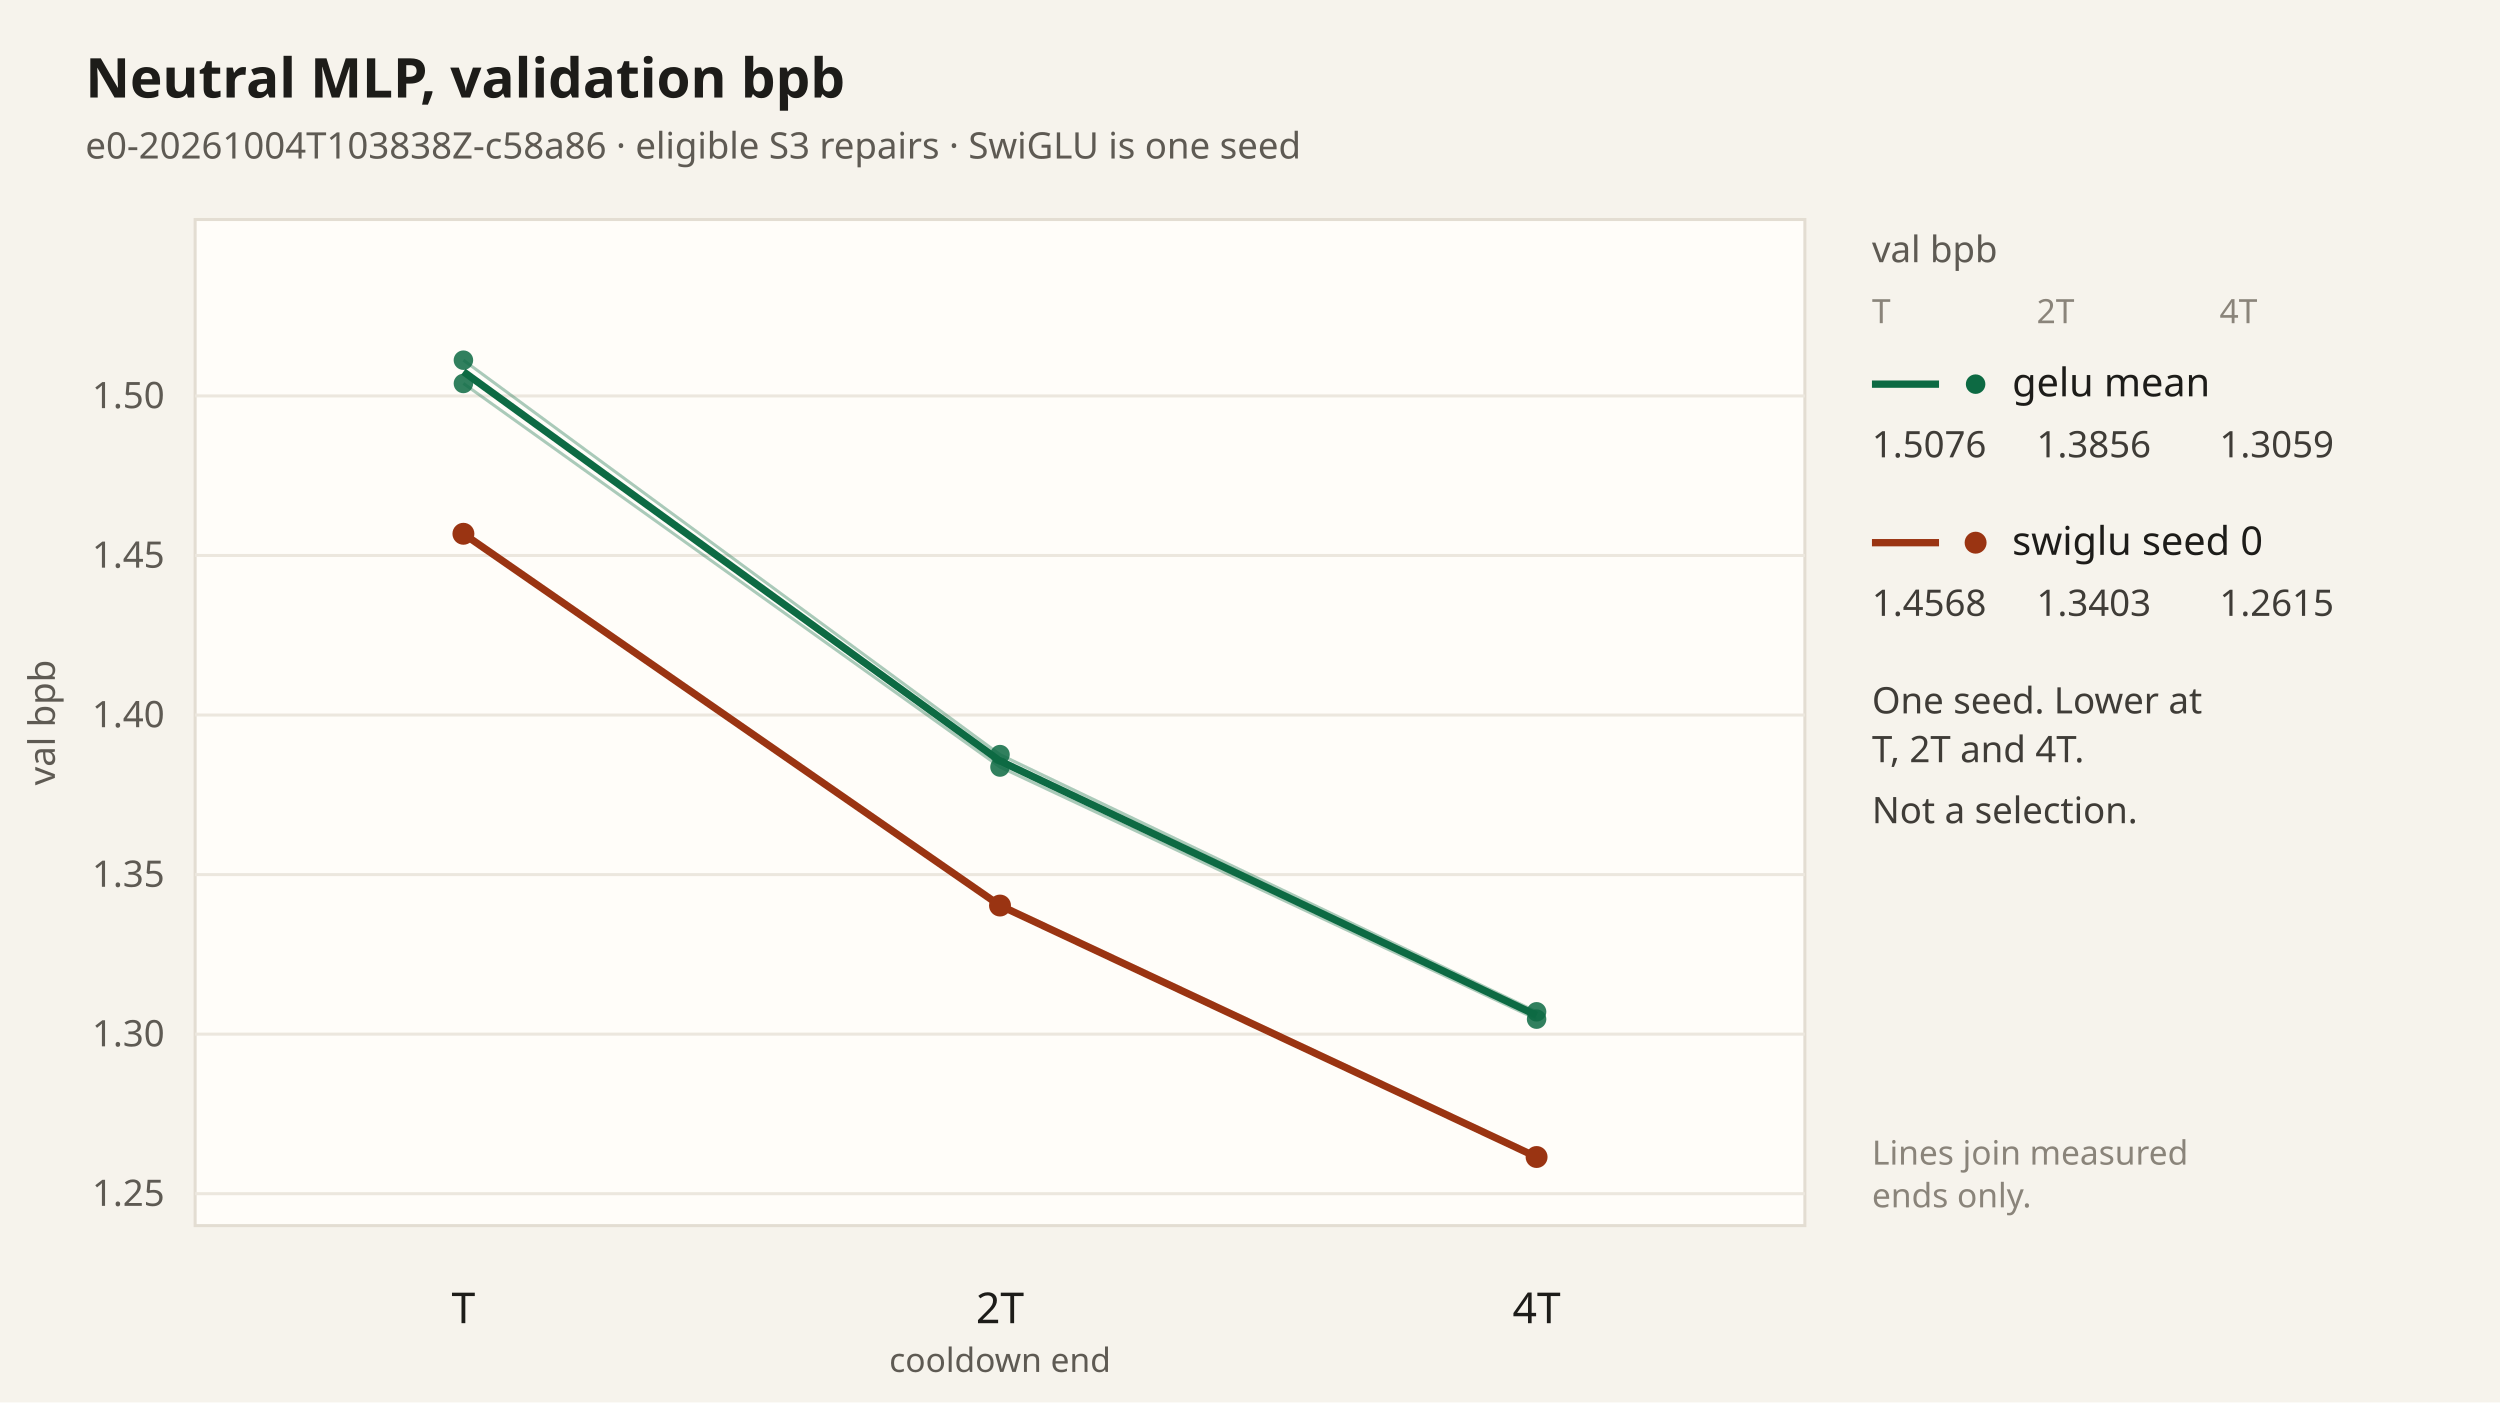
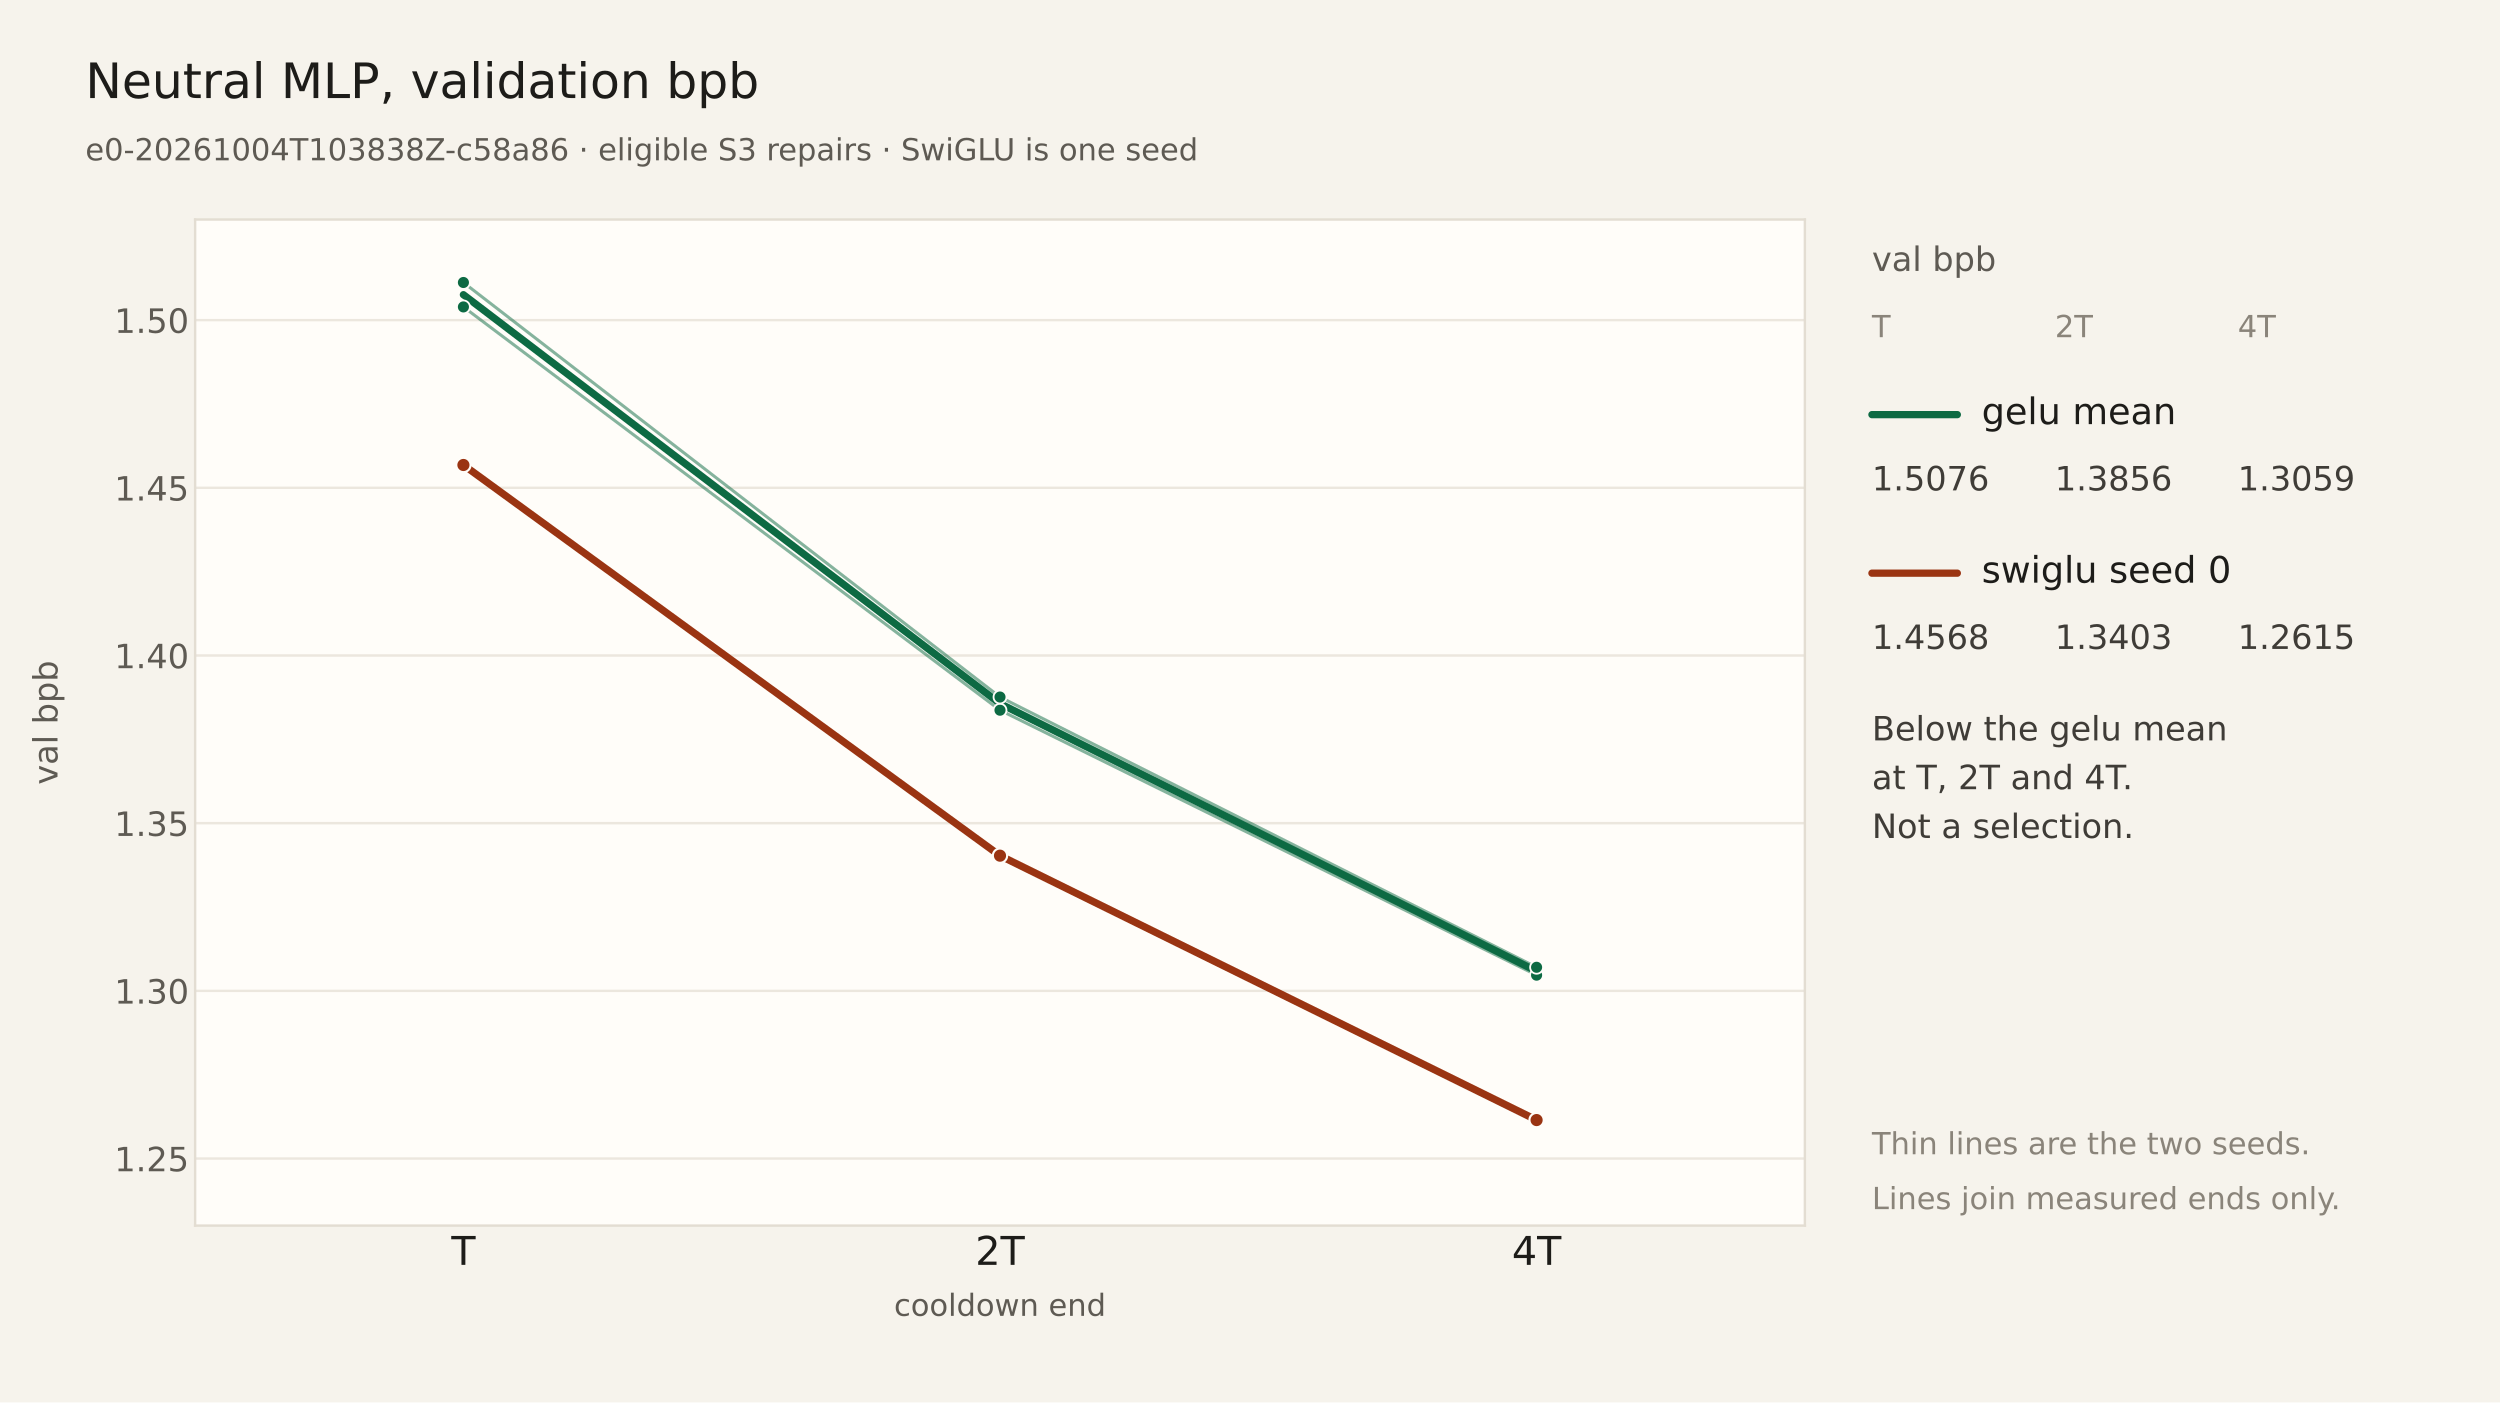
- <svg xmlns="http://www.w3.org/2000/svg" width="820" height="460" viewBox="0 0 820 460" role="img">
-   <rect width="100%" height="100%" fill="#f6f3ec" />
-   <rect x="64" y="72" width="528" height="330" fill="#fffdf9" stroke="#e3ddd2" />
-   <g font-family="ui-sans-serif, system-ui, sans-serif" fill="#1d1c19">
-     <text x="28" y="32" font-size="18" font-weight="650">Neutral MLP, validation bpb</text>
-     <text x="28" y="52" font-size="12" fill="#5e5a53">e0-20261004T103838Z-c58a86 · eligible S3 repairs · SwiGLU is one seed</text>
-     <line x1="64" y1="391.53" x2="592" y2="391.53" stroke="#ece7de" />
-     <text x="54" y="395.53" font-size="12" fill="#5e5a53" text-anchor="end">1.25</text>
-     <line x1="64" y1="339.20" x2="592" y2="339.20" stroke="#ece7de" />
-     <text x="54" y="343.20" font-size="12" fill="#5e5a53" text-anchor="end">1.30</text>
-     <line x1="64" y1="286.87" x2="592" y2="286.87" stroke="#ece7de" />
-     <text x="54" y="290.87" font-size="12" fill="#5e5a53" text-anchor="end">1.35</text>
-     <line x1="64" y1="234.53" x2="592" y2="234.53" stroke="#ece7de" />
-     <text x="54" y="238.53" font-size="12" fill="#5e5a53" text-anchor="end">1.40</text>
-     <line x1="64" y1="182.20" x2="592" y2="182.20" stroke="#ece7de" />
-     <text x="54" y="186.20" font-size="12" fill="#5e5a53" text-anchor="end">1.45</text>
-     <line x1="64" y1="129.87" x2="592" y2="129.87" stroke="#ece7de" />
-     <text x="54" y="133.87" font-size="12" fill="#5e5a53" text-anchor="end">1.50</text>
-     <text x="18" y="237" font-size="12" fill="#5e5a53" transform="rotate(-90 18 237)" text-anchor="middle">val bpb</text>
-     <text x="152.00" y="434" font-size="14" text-anchor="middle">T</text>
-     <text x="328.00" y="434" font-size="14" text-anchor="middle">2T</text>
-     <text x="504.00" y="434" font-size="14" text-anchor="middle">4T</text>
-     <text x="328" y="450" font-size="11" fill="#5e5a53" text-anchor="middle">cooldown end</text>
-     <polyline points="152.00,125.78 328.00,251.59 504.00,334.28" fill="none" stroke="#0d6a43" stroke-width="1" stroke-opacity="0.35" />
-     <circle cx="152.00" cy="125.78" r="3.2" fill="#0d6a43" fill-opacity="0.85" />
-     <circle cx="328.00" cy="251.59" r="3.2" fill="#0d6a43" fill-opacity="0.85" />
-     <circle cx="504.00" cy="334.28" r="3.2" fill="#0d6a43" fill-opacity="0.85" />
-     <polyline points="152.00,118.14 328.00,247.51 504.00,331.87" fill="none" stroke="#0d6a43" stroke-width="1" stroke-opacity="0.35" />
-     <circle cx="152.00" cy="118.14" r="3.2" fill="#0d6a43" fill-opacity="0.85" />
-     <circle cx="328.00" cy="247.51" r="3.2" fill="#0d6a43" fill-opacity="0.85" />
-     <circle cx="504.00" cy="331.87" r="3.2" fill="#0d6a43" fill-opacity="0.85" />
-     <polyline points="152.00,121.91 328.00,249.61 504.00,333.02" fill="none" stroke="#0d6a43" stroke-width="2.4" />
-     <polyline points="152.00,175.08 328.00,297.02 504.00,379.50" fill="none" stroke="#9a3412" stroke-width="2.4" />
-     <circle cx="152.00" cy="175.08" r="3.6" fill="#9a3412" />
-     <circle cx="328.00" cy="297.02" r="3.6" fill="#9a3412" />
-     <circle cx="504.00" cy="379.50" r="3.6" fill="#9a3412" />
-     <text x="614" y="86" font-size="12" fill="#5e5a53">val bpb</text>
-     <text x="614" y="106" font-size="11" fill="#8a847a">T</text>
-     <text x="668" y="106" font-size="11" fill="#8a847a">2T</text>
-     <text x="728" y="106" font-size="11" fill="#8a847a">4T</text>
-     <line x1="614" y1="126" x2="636" y2="126" stroke="#0d6a43" stroke-width="2.4" />
-     <circle cx="648" cy="126" r="3.2" fill="#0d6a43" />
-     <text x="660" y="130" font-size="13">gelu mean</text>
-     <text x="614" y="150" font-size="12" fill="#3f3c37">1.5076</text>
-     <text x="668" y="150" font-size="12" fill="#3f3c37">1.3856</text>
-     <text x="728" y="150" font-size="12" fill="#3f3c37">1.3059</text>
-     <line x1="614" y1="178" x2="636" y2="178" stroke="#9a3412" stroke-width="2.4" />
-     <circle cx="648" cy="178" r="3.6" fill="#9a3412" />
-     <text x="660" y="182" font-size="13">swiglu seed 0</text>
-     <text x="614" y="202" font-size="12" fill="#3f3c37">1.4568</text>
-     <text x="668" y="202" font-size="12" fill="#3f3c37">1.3403</text>
-     <text x="728" y="202" font-size="12" fill="#3f3c37">1.2615</text>
-     <text x="614" y="234" font-size="12" fill="#3f3c37">One seed. Lower at</text>
-     <text x="614" y="250" font-size="12" fill="#3f3c37">T, 2T and 4T.</text>
-     <text x="614" y="270" font-size="12" fill="#3f3c37">Not a selection.</text>
-     <text x="614" y="382" font-size="11" fill="#8a847a">Lines join measured</text>
-     <text x="614" y="396" font-size="11" fill="#8a847a">ends only.</text>
+ <svg xmlns="http://www.w3.org/2000/svg" xmlns:xlink="http://www.w3.org/1999/xlink" role="img" width="820" height="460" viewBox="0 0 820 460" version="1.1">
+   <defs>
+     <style type="text/css">*{stroke-linejoin: round; stroke-linecap: butt}</style>
+   </defs>
+   <g id="figure_1">
+     <g id="patch_1">
+       <path d="M 0 460  L 820 460  L 820 0  L 0 0  z " style="fill: #f6f3ec" />
+     </g>
+     <g id="axes_1">
+       <g id="patch_2">
+         <path d="M 64 402  L 592 402  L 592 72  L 64 72  z " style="fill: #fffdf9" />
+       </g>
+       <g id="matplotlib.axis_1">
+         <g id="xtick_1">
+           <g id="line2d_1" />
+           <g id="text_1">
+             <text style="font-size: 13px; font-family: 'DejaVu Sans', sans-serif; text-anchor: middle; fill: #1d1c19" x="152" y="414.877" transform="rotate(-0 152 414.877)">T</text>
+           </g>
+         </g>
+         <g id="xtick_2">
+           <g id="line2d_2" />
+           <g id="text_2">
+             <text style="font-size: 13px; font-family: 'DejaVu Sans', sans-serif; text-anchor: middle; fill: #1d1c19" x="328" y="414.877" transform="rotate(-0 328 414.877)">2T</text>
+           </g>
+         </g>
+         <g id="xtick_3">
+           <g id="line2d_3" />
+           <g id="text_3">
+             <text style="font-size: 13px; font-family: 'DejaVu Sans', sans-serif; text-anchor: middle; fill: #1d1c19" x="504" y="414.877" transform="rotate(-0 504 414.877)">4T</text>
+           </g>
+         </g>
+         <g id="text_4">
+           <text style="font-size: 10px; font-family: 'DejaVu Sans', sans-serif; text-anchor: middle; fill: #5e5a53" x="328" y="431.598" transform="rotate(-0 328 431.5984)">cooldown end</text>
+         </g>
+       </g>
+       <g id="matplotlib.axis_2">
+         <g id="ytick_1">
+           <g id="line2d_4">
+             <path d="M 64 380  L 592 380  " clip-path="url(#pb2941056e6)" style="fill: none; stroke: #ece7de; stroke-width: 0.8; stroke-linecap: square" />
+           </g>
+           <g id="line2d_5" />
+           <g id="text_5">
+             <text style="font-size: 11px; font-family: 'DejaVu Sans', sans-serif; text-anchor: end; fill: #5e5a53" x="62" y="384.179" transform="rotate(-0 62 384.1787)">1.25</text>
+           </g>
+         </g>
+         <g id="ytick_2">
+           <g id="line2d_6">
+             <path d="M 64 325  L 592 325  " clip-path="url(#pb2941056e6)" style="fill: none; stroke: #ece7de; stroke-width: 0.8; stroke-linecap: square" />
+           </g>
+           <g id="line2d_7" />
+           <g id="text_6">
+             <text style="font-size: 11px; font-family: 'DejaVu Sans', sans-serif; text-anchor: end; fill: #5e5a53" x="62" y="329.179" transform="rotate(-0 62 329.1787)">1.30</text>
+           </g>
+         </g>
+         <g id="ytick_3">
+           <g id="line2d_8">
+             <path d="M 64 270  L 592 270  " clip-path="url(#pb2941056e6)" style="fill: none; stroke: #ece7de; stroke-width: 0.8; stroke-linecap: square" />
+           </g>
+           <g id="line2d_9" />
+           <g id="text_7">
+             <text style="font-size: 11px; font-family: 'DejaVu Sans', sans-serif; text-anchor: end; fill: #5e5a53" x="62" y="274.179" transform="rotate(-0 62 274.1787)">1.35</text>
+           </g>
+         </g>
+         <g id="ytick_4">
+           <g id="line2d_10">
+             <path d="M 64 215  L 592 215  " clip-path="url(#pb2941056e6)" style="fill: none; stroke: #ece7de; stroke-width: 0.8; stroke-linecap: square" />
+           </g>
+           <g id="line2d_11" />
+           <g id="text_8">
+             <text style="font-size: 11px; font-family: 'DejaVu Sans', sans-serif; text-anchor: end; fill: #5e5a53" x="62" y="219.179" transform="rotate(-0 62 219.1787)">1.40</text>
+           </g>
+         </g>
+         <g id="ytick_5">
+           <g id="line2d_12">
+             <path d="M 64 160  L 592 160  " clip-path="url(#pb2941056e6)" style="fill: none; stroke: #ece7de; stroke-width: 0.8; stroke-linecap: square" />
+           </g>
+           <g id="line2d_13" />
+           <g id="text_9">
+             <text style="font-size: 11px; font-family: 'DejaVu Sans', sans-serif; text-anchor: end; fill: #5e5a53" x="62" y="164.179" transform="rotate(-0 62 164.1787)">1.45</text>
+           </g>
+         </g>
+         <g id="ytick_6">
+           <g id="line2d_14">
+             <path d="M 64 105  L 592 105  " clip-path="url(#pb2941056e6)" style="fill: none; stroke: #ece7de; stroke-width: 0.8; stroke-linecap: square" />
+           </g>
+           <g id="line2d_15" />
+           <g id="text_10">
+             <text style="font-size: 11px; font-family: 'DejaVu Sans', sans-serif; text-anchor: end; fill: #5e5a53" x="62" y="109.179" transform="rotate(-0 62 109.1787)">1.50</text>
+           </g>
+         </g>
+       </g>
+       <g id="line2d_16">
+         <path d="M 152 100.67  L 328 232.949  L 504 319.853  " clip-path="url(#pb2941056e6)" style="fill: none; stroke: #0d6a43; stroke-opacity: 0.5; stroke-linecap: square" />
+       </g>
+       <g id="line2d_17">
+         <path d="M 152 92.658  L 328 228.627  L 504 317.27  " clip-path="url(#pb2941056e6)" style="fill: none; stroke: #0d6a43; stroke-opacity: 0.5; stroke-linecap: square" />
+       </g>
+       <g id="patch_3">
+         <path d="M 64 402  L 64 72  " style="fill: none; stroke: #e3ddd2; stroke-width: 0.8; stroke-linejoin: miter; stroke-linecap: square" />
+       </g>
+       <g id="patch_4">
+         <path d="M 592 402  L 592 72  " style="fill: none; stroke: #e3ddd2; stroke-width: 0.8; stroke-linejoin: miter; stroke-linecap: square" />
+       </g>
+       <g id="patch_5">
+         <path d="M 64 402  L 592 402  " style="fill: none; stroke: #e3ddd2; stroke-width: 0.8; stroke-linejoin: miter; stroke-linecap: square" />
+       </g>
+       <g id="patch_6">
+         <path d="M 64 72  L 592 72  " style="fill: none; stroke: #e3ddd2; stroke-width: 0.8; stroke-linejoin: miter; stroke-linecap: square" />
+       </g>
+       <g id="line2d_18">
+         <path d="M 152 96.664  L 328 230.788  L 504 318.561  " clip-path="url(#pb2941056e6)" style="fill: none; stroke: #0d6a43; stroke-width: 2.4; stroke-linecap: round" />
+       </g>
+       <g id="line2d_19">
+         <path d="M 152 152.517  L 328 280.66  L 504 367.38  " clip-path="url(#pb2941056e6)" style="fill: none; stroke: #9a3412; stroke-width: 2.4; stroke-linecap: round" />
+       </g>
+       <g id="PathCollection_1">
+         <defs>
+           <path id="m85bc2faf7c" d="M 0 2.121  C 0.563 2.121 1.102 1.898 1.5 1.5  C 1.898 1.102 2.121 0.563 2.121 0  C 2.121 -0.563 1.898 -1.102 1.5 -1.5  C 1.102 -1.898 0.563 -2.121 0 -2.121  C -0.563 -2.121 -1.102 -1.898 -1.5 -1.5  C -1.898 -1.102 -2.121 -0.563 -2.121 0  C -2.121 0.563 -1.898 1.102 -1.5 1.5  C -1.102 1.898 -0.563 2.121 0 2.121  z " style="stroke: #fffdf9; stroke-width: 0.6" />
+         </defs>
+         <g clip-path="url(#pb2941056e6)">
+           <use xlink:href="#m85bc2faf7c" x="152" y="100.67" style="fill: #0d6a43; stroke: #fffdf9; stroke-width: 0.6" />
+           <use xlink:href="#m85bc2faf7c" x="328" y="232.949" style="fill: #0d6a43; stroke: #fffdf9; stroke-width: 0.6" />
+           <use xlink:href="#m85bc2faf7c" x="504" y="319.853" style="fill: #0d6a43; stroke: #fffdf9; stroke-width: 0.6" />
+         </g>
+       </g>
+       <g id="PathCollection_2">
+         <g clip-path="url(#pb2941056e6)">
+           <use xlink:href="#m85bc2faf7c" x="152" y="92.658" style="fill: #0d6a43; stroke: #fffdf9; stroke-width: 0.6" />
+           <use xlink:href="#m85bc2faf7c" x="328" y="228.627" style="fill: #0d6a43; stroke: #fffdf9; stroke-width: 0.6" />
+           <use xlink:href="#m85bc2faf7c" x="504" y="317.27" style="fill: #0d6a43; stroke: #fffdf9; stroke-width: 0.6" />
+         </g>
+       </g>
+       <g id="PathCollection_3">
+         <defs>
+           <path id="m75b3515e18" d="M 0 2.345  C 0.622 2.345 1.219 2.098 1.658 1.658  C 2.098 1.219 2.345 0.622 2.345 0  C 2.345 -0.622 2.098 -1.219 1.658 -1.658  C 1.219 -2.098 0.622 -2.345 0 -2.345  C -0.622 -2.345 -1.219 -2.098 -1.658 -1.658  C -2.098 -1.219 -2.345 -0.622 -2.345 0  C -2.345 0.622 -2.098 1.219 -1.658 1.658  C -1.219 2.098 -0.622 2.345 0 2.345  z " style="stroke: #fffdf9; stroke-width: 0.7" />
+         </defs>
+         <g clip-path="url(#pb2941056e6)">
+           <use xlink:href="#m75b3515e18" x="152" y="152.517" style="fill: #9a3412; stroke: #fffdf9; stroke-width: 0.7" />
+           <use xlink:href="#m75b3515e18" x="328" y="280.66" style="fill: #9a3412; stroke: #fffdf9; stroke-width: 0.7" />
+           <use xlink:href="#m75b3515e18" x="504" y="367.38" style="fill: #9a3412; stroke: #fffdf9; stroke-width: 0.7" />
+         </g>
+       </g>
+     </g>
+     <g id="line2d_20">
+       <path d="M 614 136  L 642 136  " style="fill: none; stroke: #0d6a43; stroke-width: 2.4; stroke-linecap: round" />
+     </g>
+     <g id="line2d_21">
+       <path d="M 614 188  L 642 188  " style="fill: none; stroke: #9a3412; stroke-width: 2.4; stroke-linecap: round" />
+     </g>
+     <g id="text_11">
+       <text style="font-size: 16px; font-family: 'DejaVu Sans', sans-serif; text-anchor: start; fill: #1d1c19" x="28" y="32.157" transform="rotate(-0 28 32.15687)">Neutral MLP, validation bpb</text>
+     </g>
+     <g id="text_12">
+       <text style="font-size: 10px; font-family: 'DejaVu Sans', sans-serif; text-anchor: start; fill: #5e5a53" x="28" y="52.598" transform="rotate(-0 28 52.59805)">e0-20261004T103838Z-c58a86 · eligible S3 repairs · SwiGLU is one seed</text>
+     </g>
+     <g id="text_13">
+       <text style="font-size: 11px; font-family: 'DejaVu Sans', sans-serif; fill: #5e5a53" transform="translate(18.85785 257.3766) rotate(-90)">val bpb</text>
+     </g>
+     <g id="text_14">
+       <text style="font-size: 11px; font-family: 'DejaVu Sans', sans-serif; text-anchor: start; fill: #5e5a53" x="614" y="88.858" transform="rotate(-0 614 88.85785)">val bpb</text>
+     </g>
+     <g id="text_15">
+       <text style="font-size: 10px; font-family: 'DejaVu Sans', sans-serif; text-anchor: start; fill: #8a847a" x="614" y="110.598" transform="rotate(-0 614 110.5977)">T</text>
+     </g>
+     <g id="text_16">
+       <text style="font-size: 10px; font-family: 'DejaVu Sans', sans-serif; text-anchor: start; fill: #8a847a" x="674" y="110.598" transform="rotate(-0 674 110.5977)">2T</text>
+     </g>
+     <g id="text_17">
+       <text style="font-size: 10px; font-family: 'DejaVu Sans', sans-serif; text-anchor: start; fill: #8a847a" x="734" y="110.598" transform="rotate(-0 734 110.5977)">4T</text>
+     </g>
+     <g id="text_18">
+       <text style="font-size: 12px; font-family: 'DejaVu Sans', sans-serif; text-anchor: start; fill: #1d1c19" x="650" y="139.118" transform="rotate(-0 650 139.1177)">gelu mean</text>
+     </g>
+     <g id="text_19">
+       <text style="font-size: 11px; font-family: 'DejaVu Sans', sans-serif; text-anchor: start; fill: #3f3c37" x="614" y="160.857" transform="rotate(-0 614 160.8574)">1.5076</text>
+     </g>
+     <g id="text_20">
+       <text style="font-size: 11px; font-family: 'DejaVu Sans', sans-serif; text-anchor: start; fill: #3f3c37" x="674" y="160.857" transform="rotate(-0 674 160.8574)">1.3856</text>
+     </g>
+     <g id="text_21">
+       <text style="font-size: 11px; font-family: 'DejaVu Sans', sans-serif; text-anchor: start; fill: #3f3c37" x="734" y="160.857" transform="rotate(-0 734 160.8574)">1.3059</text>
+     </g>
+     <g id="text_22">
+       <text style="font-size: 12px; font-family: 'DejaVu Sans', sans-serif; text-anchor: start; fill: #1d1c19" x="650" y="191.118" transform="rotate(-0 650 191.1177)">swiglu seed 0</text>
+     </g>
+     <g id="text_23">
+       <text style="font-size: 11px; font-family: 'DejaVu Sans', sans-serif; text-anchor: start; fill: #3f3c37" x="614" y="212.857" transform="rotate(-0 614 212.8574)">1.4568</text>
+     </g>
+     <g id="text_24">
+       <text style="font-size: 11px; font-family: 'DejaVu Sans', sans-serif; text-anchor: start; fill: #3f3c37" x="674" y="212.857" transform="rotate(-0 674 212.8574)">1.3403</text>
+     </g>
+     <g id="text_25">
+       <text style="font-size: 11px; font-family: 'DejaVu Sans', sans-serif; text-anchor: start; fill: #3f3c37" x="734" y="212.857" transform="rotate(-0 734 212.8574)">1.2615</text>
+     </g>
+     <g id="text_26">
+       <text style="font-size: 11px; font-family: 'DejaVu Sans', sans-serif; text-anchor: start; fill: #3f3c37" x="614" y="242.858" transform="rotate(-0 614 242.8579)">Below the gelu mean</text>
+     </g>
+     <g id="text_27">
+       <text style="font-size: 11px; font-family: 'DejaVu Sans', sans-serif; text-anchor: start; fill: #3f3c37" x="614" y="258.858" transform="rotate(-0 614 258.8579)">at T, 2T and 4T.</text>
+     </g>
+     <g id="text_28">
+       <text style="font-size: 11px; font-family: 'DejaVu Sans', sans-serif; text-anchor: start; fill: #3f3c37" x="614" y="274.858" transform="rotate(-0 614 274.8579)">Not a selection.</text>
+     </g>
+     <g id="text_29">
+       <text style="font-size: 10px; font-family: 'DejaVu Sans', sans-serif; text-anchor: start; fill: #8a847a" x="614" y="378.598" transform="rotate(-0 614 378.598)">Thin lines are the two seeds.</text>
+     </g>
+     <g id="text_30">
+       <text style="font-size: 10px; font-family: 'DejaVu Sans', sans-serif; text-anchor: start; fill: #8a847a" x="614" y="396.598" transform="rotate(-0 614 396.598)">Lines join measured ends only.</text>
+     </g>
  </g>
+   <defs>
+     <clipPath id="pb2941056e6">
+       <rect x="64" y="72" width="528" height="330" />
+     </clipPath>
+   </defs>
</svg>
